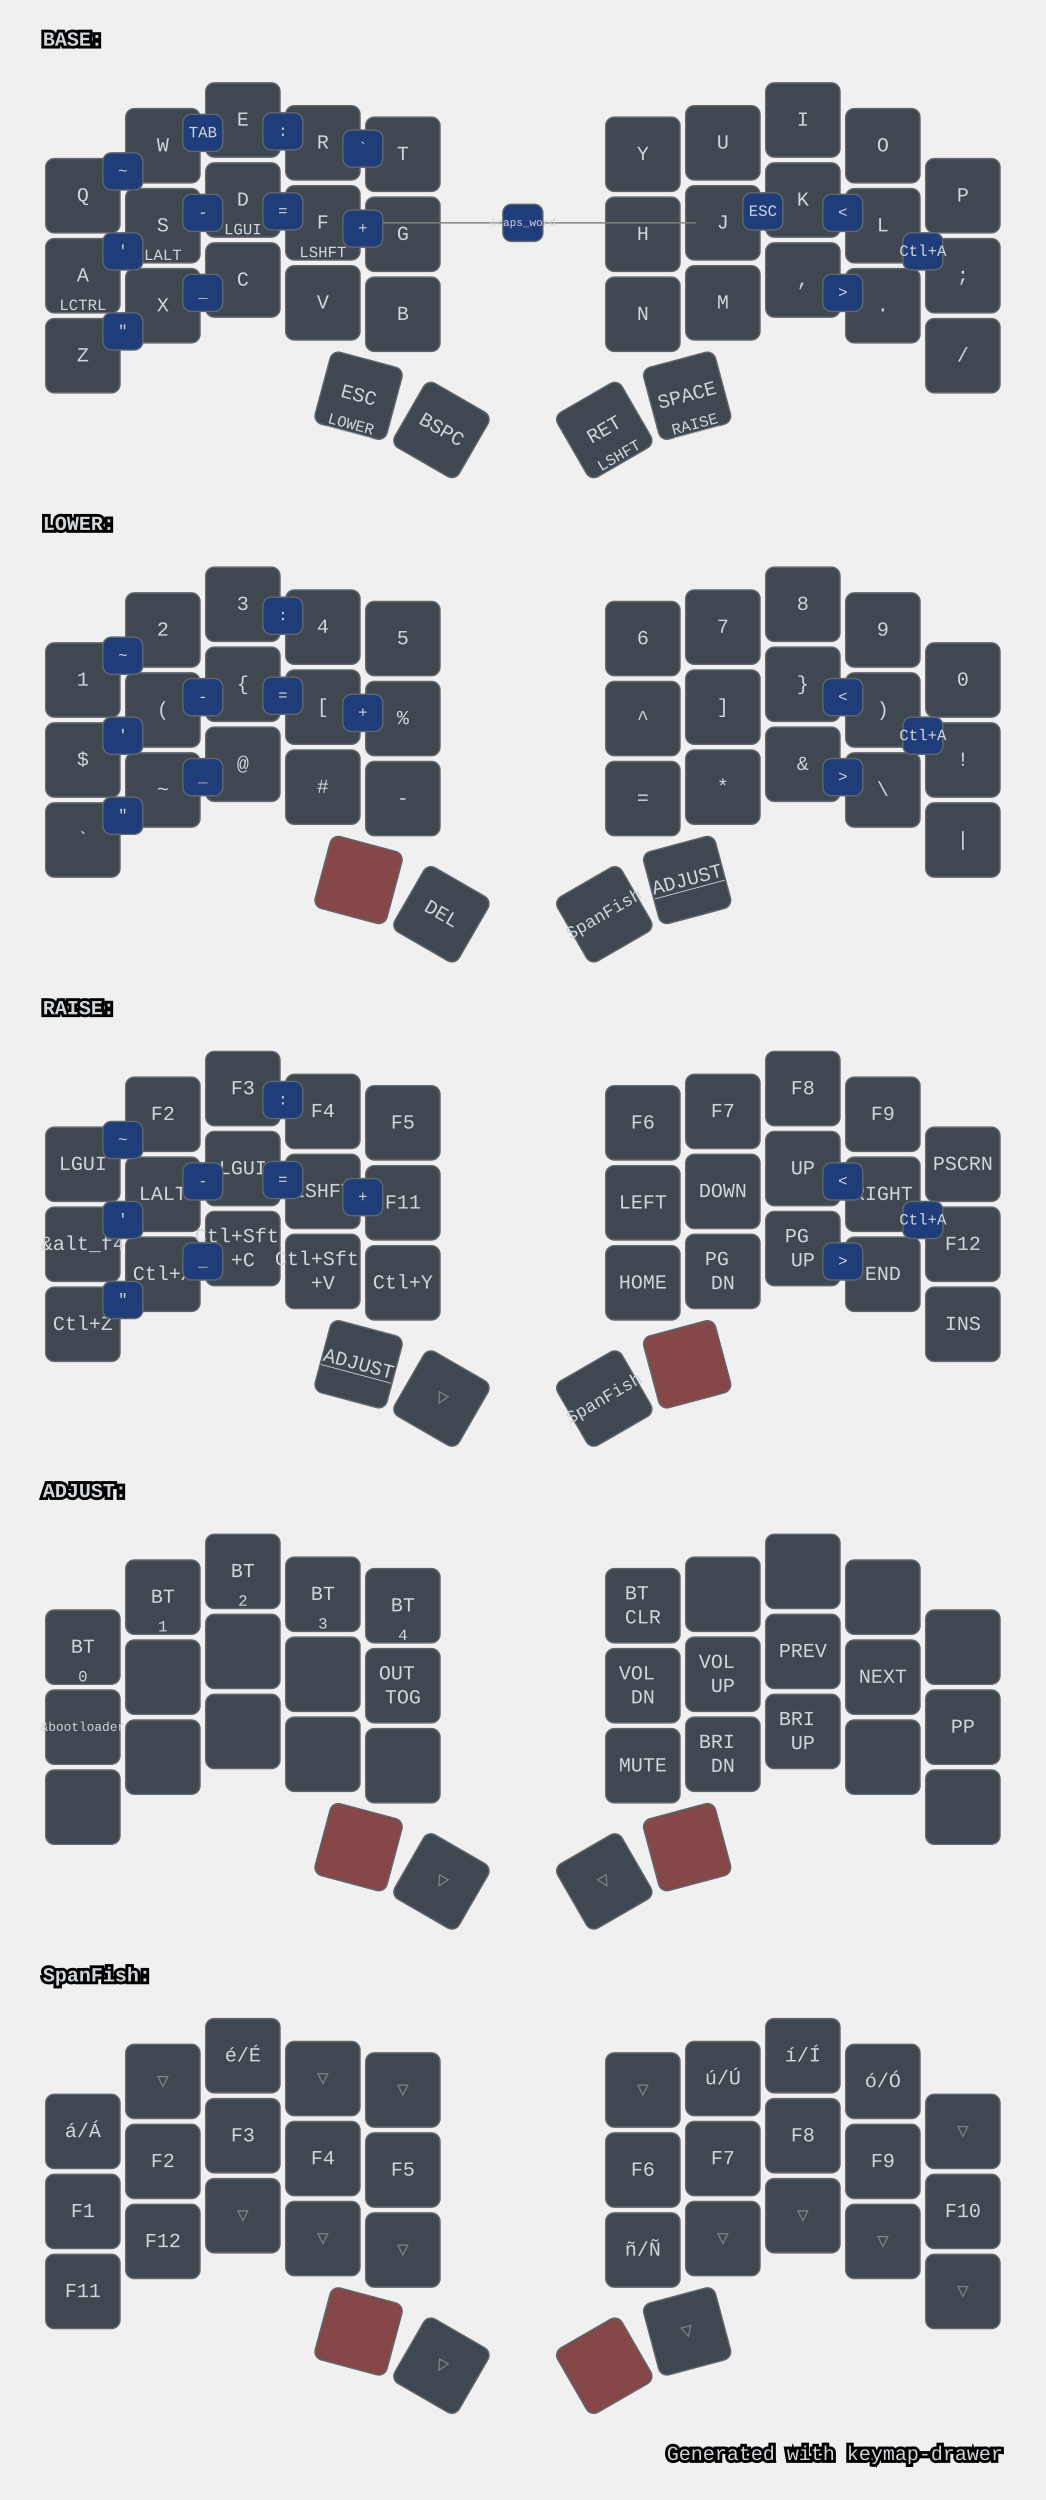
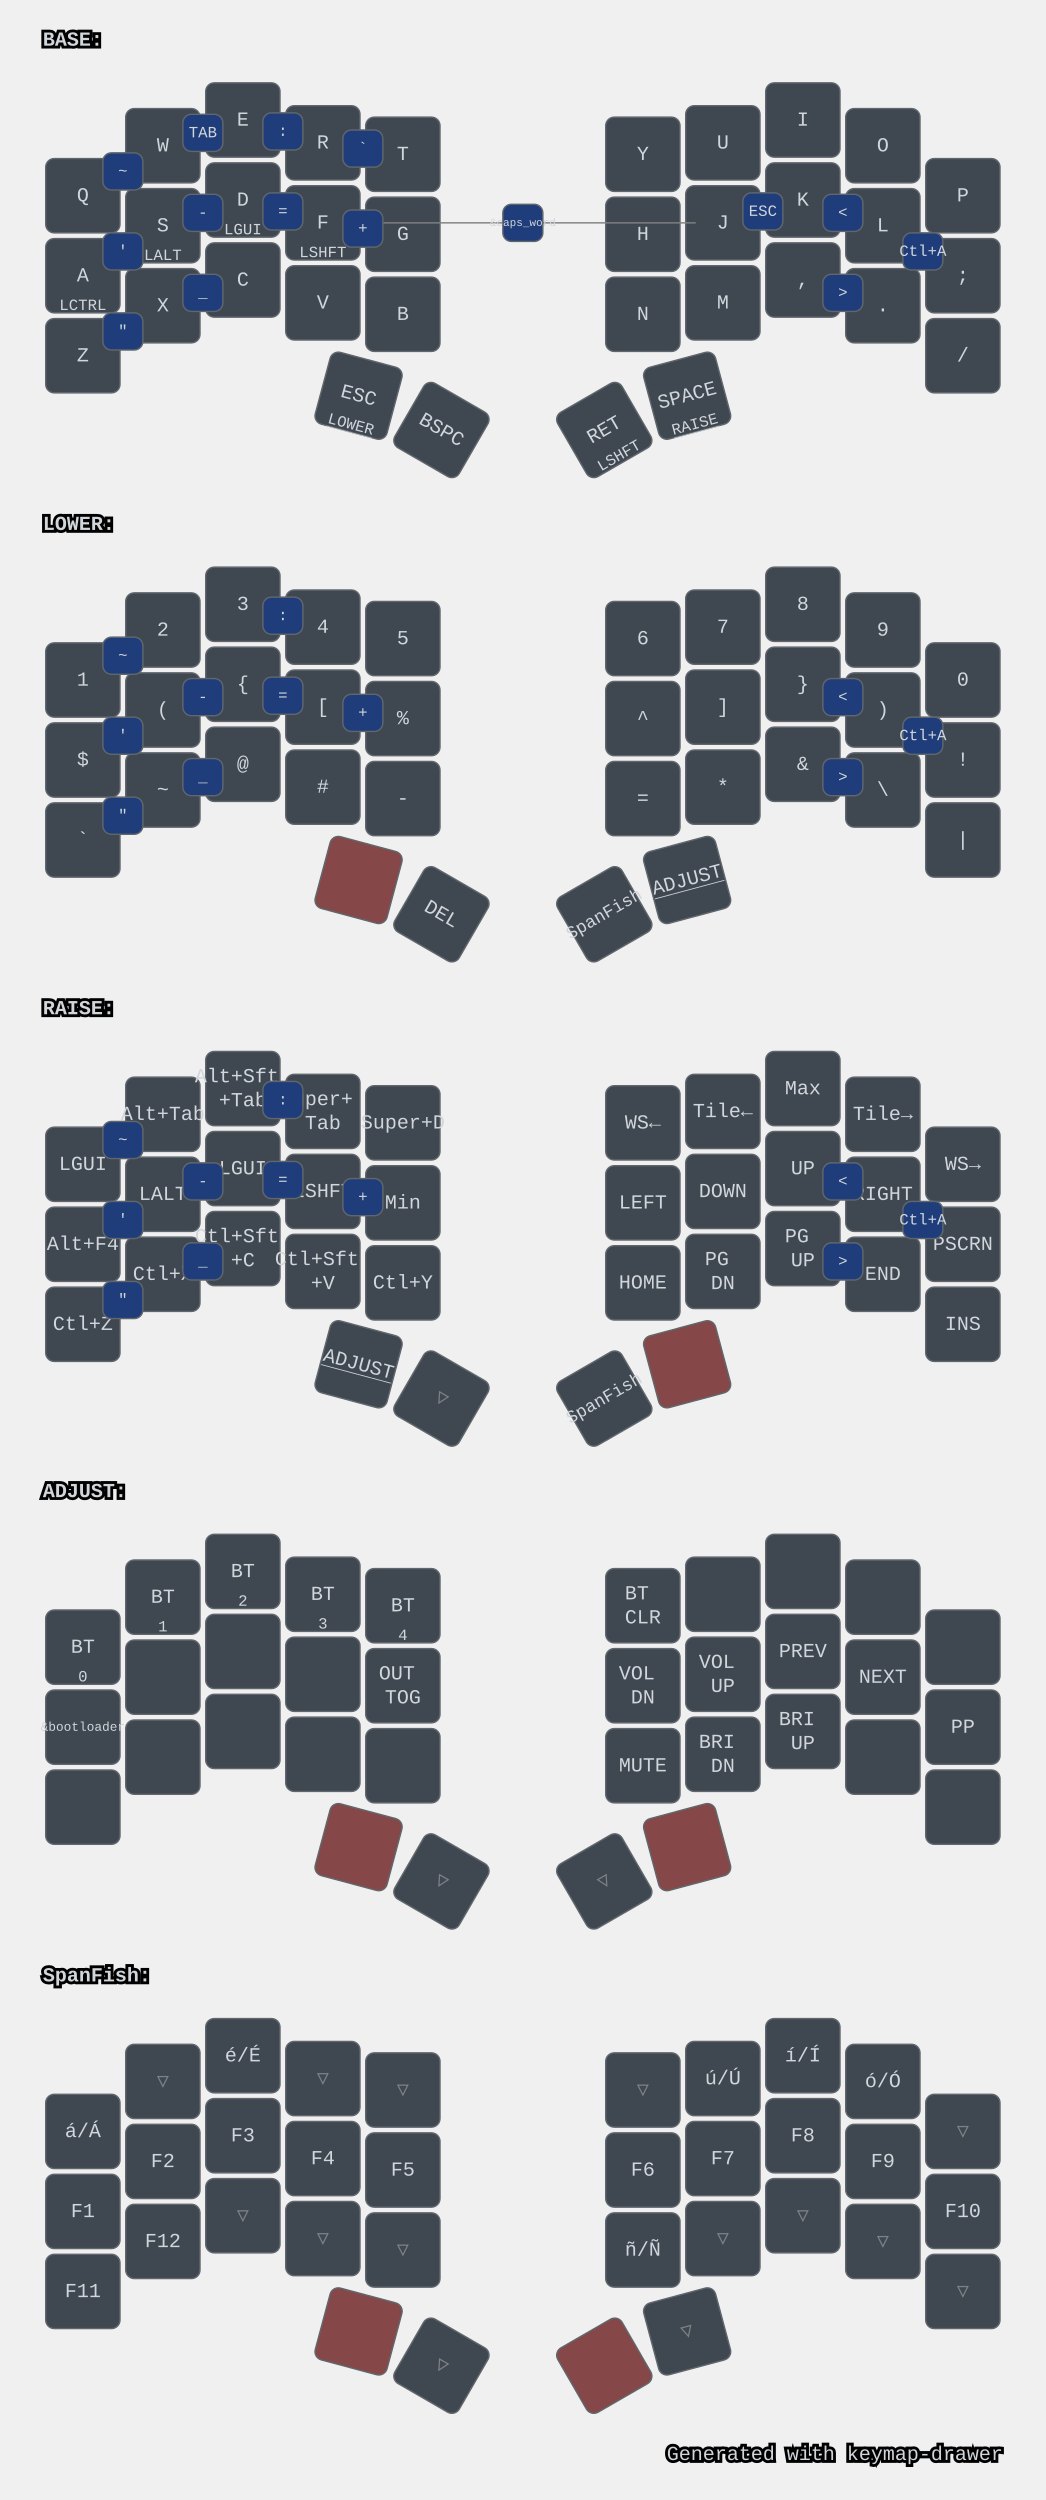
<svg xmlns="http://www.w3.org/2000/svg" width="732" height="1750" viewBox="0 0 732 1750" class="keymap">
  <style>/* inherit to force styles through use tags */
svg path {
    fill: inherit;
}

/* font and background color specifications */
svg.keymap {
    font-family: SFMono-Regular,Consolas,Liberation Mono,Menlo,monospace;
    font-size: 14px;
    font-kerning: normal;
    text-rendering: optimizeLegibility;
    fill: #24292e;
}

/* default key styling */
rect.key {
    fill: #f6f8fa;
}

rect.key, rect.combo {
    stroke: #c9cccf;
    stroke-width: 1;
}

/* default key side styling, only used is draw_key_sides is set */
rect.side {
    filter: brightness(90%);
}

/* color accent for combo boxes */
rect.combo, rect.combo-separate {
    fill: #cdf;
}

/* color accent for held keys */
rect.held, rect.combo.held {
    fill: #fdd;
}

/* color accent for ghost (optional) keys */
rect.ghost, rect.combo.ghost {
    stroke-dasharray: 4, 4;
    stroke-width: 2;
}

text {
    text-anchor: middle;
    dominant-baseline: middle;
}

/* styling for layer labels */
text.label {
    font-weight: bold;
    text-anchor: start;
    stroke: white;
    stroke-width: 4;
    paint-order: stroke;
}

/* styling for optional footer */
text.footer {
    text-anchor: end;
    dominant-baseline: auto;
    stroke: white;
    stroke-width: 4;
    paint-order: stroke;
}

/* styling for combo tap, and key non-tap label text */
text.combo, text.hold, text.shifted, text.left, text.right {
    font-size: 11px;
}

text.hold {
    text-anchor: middle;
    dominant-baseline: auto;
}

text.shifted {
    text-anchor: middle;
    dominant-baseline: hanging;
}

text.left {
    text-anchor: start;
}

text.right {
    text-anchor: end;
}

text.layer-activator {
    text-decoration: underline;
}

/* styling for hold/shifted label text in combo box */
text.combo.hold, text.combo.shifted, text.combo.left, text.combo.right {
    font-size: 8px;
}

/* lighter symbol for transparent keys */
text.trans {
    fill: #7b7e81;
}

/* styling for combo dendrons */
path.combo {
    stroke-width: 1;
    stroke: gray;
    fill: none;
}

/* Start Tabler Icons Cleanup */
/* cannot use height/width with glyphs */
.icon-tabler &gt; path {
    fill: inherit;
    stroke: inherit;
    stroke-width: 2;
}
/* hide tabler's default box */
.icon-tabler &gt; path[stroke="none"][fill="none"] {
    visibility: hidden;
}
/* End Tabler Icons Cleanup */

svg.keymap { fill: #d1d6db; }
rect.key { fill: #3f4750; }
rect.key, rect.combo { stroke: #60666c; }
rect.combo, rect.combo-separate { fill: #1f3d7a; }
rect.held, rect.combo.held { fill: #854747; }
text.label, text.footer { stroke: black; }
text.trans { fill: #7e8184; }
path.combo { stroke: #7f7f7f; }
</style>
  <g transform="translate(30, 0)" class="layer-BASE">
    <text x="0" y="28" class="label" id="BASE">BASE:</text>
    <g transform="translate(0, 56)">
      <g transform="translate(28, 81)" class="key keypos-0">
        <rect rx="6" ry="6" x="-26" y="-26" width="52" height="52" class="key" />
        <text x="0" y="0" class="key tap">Q</text>
      </g>
      <g transform="translate(84, 46)" class="key keypos-1">
        <rect rx="6" ry="6" x="-26" y="-26" width="52" height="52" class="key" />
        <text x="0" y="0" class="key tap">W</text>
      </g>
      <g transform="translate(140, 28)" class="key keypos-2">
        <rect rx="6" ry="6" x="-26" y="-26" width="52" height="52" class="key" />
        <text x="0" y="0" class="key tap">E</text>
      </g>
      <g transform="translate(196, 44)" class="key keypos-3">
        <rect rx="6" ry="6" x="-26" y="-26" width="52" height="52" class="key" />
        <text x="0" y="0" class="key tap">R</text>
      </g>
      <g transform="translate(252, 52)" class="key keypos-4">
        <rect rx="6" ry="6" x="-26" y="-26" width="52" height="52" class="key" />
        <text x="0" y="0" class="key tap">T</text>
      </g>
      <g transform="translate(420, 52)" class="key keypos-5">
        <rect rx="6" ry="6" x="-26" y="-26" width="52" height="52" class="key" />
        <text x="0" y="0" class="key tap">Y</text>
      </g>
      <g transform="translate(476, 44)" class="key keypos-6">
        <rect rx="6" ry="6" x="-26" y="-26" width="52" height="52" class="key" />
        <text x="0" y="0" class="key tap">U</text>
      </g>
      <g transform="translate(532, 28)" class="key keypos-7">
        <rect rx="6" ry="6" x="-26" y="-26" width="52" height="52" class="key" />
        <text x="0" y="0" class="key tap">I</text>
      </g>
      <g transform="translate(588, 46)" class="key keypos-8">
        <rect rx="6" ry="6" x="-26" y="-26" width="52" height="52" class="key" />
        <text x="0" y="0" class="key tap">O</text>
      </g>
      <g transform="translate(644, 81)" class="key keypos-9">
        <rect rx="6" ry="6" x="-26" y="-26" width="52" height="52" class="key" />
        <text x="0" y="0" class="key tap">P</text>
      </g>
      <g transform="translate(28, 137)" class="key keypos-10">
        <rect rx="6" ry="6" x="-26" y="-26" width="52" height="52" class="key" />
        <text x="0" y="0" class="key tap">A</text>
        <text x="0" y="24" class="key hold">LCTRL</text>
      </g>
      <g transform="translate(84, 102)" class="key keypos-11">
        <rect rx="6" ry="6" x="-26" y="-26" width="52" height="52" class="key" />
        <text x="0" y="0" class="key tap">S</text>
        <text x="0" y="24" class="key hold">LALT</text>
      </g>
      <g transform="translate(140, 84)" class="key keypos-12">
        <rect rx="6" ry="6" x="-26" y="-26" width="52" height="52" class="key" />
        <text x="0" y="0" class="key tap">D</text>
        <text x="0" y="24" class="key hold">LGUI</text>
      </g>
      <g transform="translate(196, 100)" class="key keypos-13">
        <rect rx="6" ry="6" x="-26" y="-26" width="52" height="52" class="key" />
        <text x="0" y="0" class="key tap">F</text>
        <text x="0" y="24" class="key hold">LSHFT</text>
      </g>
      <g transform="translate(252, 108)" class="key keypos-14">
        <rect rx="6" ry="6" x="-26" y="-26" width="52" height="52" class="key" />
        <text x="0" y="0" class="key tap">G</text>
      </g>
      <g transform="translate(420, 108)" class="key keypos-15">
        <rect rx="6" ry="6" x="-26" y="-26" width="52" height="52" class="key" />
        <text x="0" y="0" class="key tap">H</text>
      </g>
      <g transform="translate(476, 100)" class="key keypos-16">
        <rect rx="6" ry="6" x="-26" y="-26" width="52" height="52" class="key" />
        <text x="0" y="0" class="key tap">J</text>
      </g>
      <g transform="translate(532, 84)" class="key keypos-17">
        <rect rx="6" ry="6" x="-26" y="-26" width="52" height="52" class="key" />
        <text x="0" y="0" class="key tap">K</text>
      </g>
      <g transform="translate(588, 102)" class="key keypos-18">
        <rect rx="6" ry="6" x="-26" y="-26" width="52" height="52" class="key" />
        <text x="0" y="0" class="key tap">L</text>
      </g>
      <g transform="translate(644, 137)" class="key keypos-19">
        <rect rx="6" ry="6" x="-26" y="-26" width="52" height="52" class="key" />
        <text x="0" y="0" class="key tap">;</text>
      </g>
      <g transform="translate(28, 193)" class="key keypos-20">
        <rect rx="6" ry="6" x="-26" y="-26" width="52" height="52" class="key" />
        <text x="0" y="0" class="key tap">Z</text>
      </g>
      <g transform="translate(84, 158)" class="key keypos-21">
        <rect rx="6" ry="6" x="-26" y="-26" width="52" height="52" class="key" />
        <text x="0" y="0" class="key tap">X</text>
      </g>
      <g transform="translate(140, 140)" class="key keypos-22">
        <rect rx="6" ry="6" x="-26" y="-26" width="52" height="52" class="key" />
        <text x="0" y="0" class="key tap">C</text>
      </g>
      <g transform="translate(196, 156)" class="key keypos-23">
        <rect rx="6" ry="6" x="-26" y="-26" width="52" height="52" class="key" />
        <text x="0" y="0" class="key tap">V</text>
      </g>
      <g transform="translate(252, 164)" class="key keypos-24">
        <rect rx="6" ry="6" x="-26" y="-26" width="52" height="52" class="key" />
        <text x="0" y="0" class="key tap">B</text>
      </g>
      <g transform="translate(420, 164)" class="key keypos-25">
        <rect rx="6" ry="6" x="-26" y="-26" width="52" height="52" class="key" />
        <text x="0" y="0" class="key tap">N</text>
      </g>
      <g transform="translate(476, 156)" class="key keypos-26">
        <rect rx="6" ry="6" x="-26" y="-26" width="52" height="52" class="key" />
        <text x="0" y="0" class="key tap">M</text>
      </g>
      <g transform="translate(532, 140)" class="key keypos-27">
        <rect rx="6" ry="6" x="-26" y="-26" width="52" height="52" class="key" />
        <text x="0" y="0" class="key tap">,</text>
      </g>
      <g transform="translate(588, 158)" class="key keypos-28">
        <rect rx="6" ry="6" x="-26" y="-26" width="52" height="52" class="key" />
        <text x="0" y="0" class="key tap">.</text>
      </g>
      <g transform="translate(644, 193)" class="key keypos-29">
        <rect rx="6" ry="6" x="-26" y="-26" width="52" height="52" class="key" />
        <text x="0" y="0" class="key tap">/</text>
      </g>
      <g transform="translate(221, 221) rotate(15.0)" class="key keypos-30">
        <rect rx="6" ry="6" x="-26" y="-26" width="52" height="52" class="key" />
        <text x="0" y="0" class="key tap">ESC</text>
        <a href="#LOWER">
          <text x="0" y="24" class="key hold layer-activator">LOWER</text>
        </a>
      </g>
      <g transform="translate(279, 245) rotate(30.0)" class="key keypos-31">
        <rect rx="6" ry="6" x="-26" y="-26" width="52" height="52" class="key" />
        <text x="0" y="0" class="key tap">BSPC</text>
      </g>
      <g transform="translate(393, 245) rotate(-30.0)" class="key keypos-32">
        <rect rx="6" ry="6" x="-26" y="-26" width="52" height="52" class="key" />
        <text x="0" y="0" class="key tap">RET</text>
        <text x="0" y="24" class="key hold">LSHFT</text>
      </g>
      <g transform="translate(451, 221) rotate(-15.0)" class="key keypos-33">
        <rect rx="6" ry="6" x="-26" y="-26" width="52" height="52" class="key" />
        <text x="0" y="0" class="key tap">SPACE</text>
        <a href="#RAISE">
          <text x="0" y="24" class="key hold layer-activator">RAISE</text>
        </a>
      </g>
      <g class="combo combopos-0">
        <rect rx="6" ry="6" x="490" y="79" width="28" height="26" class="combo" />
        <text x="504" y="92" class="combo tap">ESC</text>
      </g>
      <g class="combo combopos-1">
        <rect rx="6" ry="6" x="98" y="24" width="28" height="26" class="combo" />
        <text x="112" y="37" class="combo tap">TAB</text>
      </g>
      <g class="combo combopos-2">
        <path d="M336,100 l-121,0" class="combo" />
        <path d="M336,100 l121,0" class="combo" />
        <rect rx="6" ry="6" x="322" y="87" width="28" height="26" class="combo" />
        <text x="336" y="100" class="combo tap">
          <tspan style="font-size: 70%">&amp;caps_word</tspan>
        </text>
      </g>
      <g class="combo combopos-3">
        <rect rx="6" ry="6" x="42" y="107" width="28" height="26" class="combo" />
        <text x="56" y="120" class="combo tap">'</text>
      </g>
      <g class="combo combopos-4">
        <rect rx="6" ry="6" x="42" y="163" width="28" height="26" class="combo" />
        <text x="56" y="176" class="combo tap">"</text>
      </g>
      <g class="combo combopos-5">
        <rect rx="6" ry="6" x="546" y="80" width="28" height="26" class="combo" />
        <text x="560" y="93" class="combo tap">&lt;</text>
      </g>
      <g class="combo combopos-6">
        <rect rx="6" ry="6" x="546" y="136" width="28" height="26" class="combo" />
        <text x="560" y="149" class="combo tap">&gt;</text>
      </g>
      <g class="combo combopos-7">
        <rect rx="6" ry="6" x="98" y="80" width="28" height="26" class="combo" />
        <text x="112" y="93" class="combo tap">-</text>
      </g>
      <g class="combo combopos-8">
        <rect rx="6" ry="6" x="98" y="136" width="28" height="26" class="combo" />
        <text x="112" y="149" class="combo tap">_</text>
      </g>
      <g class="combo combopos-9">
        <rect rx="6" ry="6" x="602" y="107" width="28" height="26" class="combo" />
        <text x="616" y="120" class="combo tap">Ctl+A</text>
      </g>
      <g class="combo combopos-10">
        <rect rx="6" ry="6" x="154" y="79" width="28" height="26" class="combo" />
        <text x="168" y="92" class="combo tap">=</text>
      </g>
      <g class="combo combopos-11">
        <rect rx="6" ry="6" x="210" y="91" width="28" height="26" class="combo" />
        <text x="224" y="104" class="combo tap">+</text>
      </g>
      <g class="combo combopos-12">
        <rect rx="6" ry="6" x="154" y="23" width="28" height="26" class="combo" />
        <text x="168" y="36" class="combo tap">:</text>
      </g>
      <g class="combo combopos-13">
        <rect rx="6" ry="6" x="42" y="51" width="28" height="26" class="combo" />
        <text x="56" y="64" class="combo tap">~</text>
      </g>
      <g class="combo combopos-14">
        <rect rx="6" ry="6" x="210" y="35" width="28" height="26" class="combo" />
        <text x="224" y="48" class="combo tap">`</text>
      </g>
    </g>
  </g>
  <g transform="translate(30, 339)" class="layer-LOWER">
    <text x="0" y="28" class="label" id="LOWER">LOWER:</text>
    <g transform="translate(0, 56)">
      <g transform="translate(28, 81)" class="key keypos-0">
        <rect rx="6" ry="6" x="-26" y="-26" width="52" height="52" class="key" />
        <text x="0" y="0" class="key tap">1</text>
      </g>
      <g transform="translate(84, 46)" class="key keypos-1">
        <rect rx="6" ry="6" x="-26" y="-26" width="52" height="52" class="key" />
        <text x="0" y="0" class="key tap">2</text>
      </g>
      <g transform="translate(140, 28)" class="key keypos-2">
        <rect rx="6" ry="6" x="-26" y="-26" width="52" height="52" class="key" />
        <text x="0" y="0" class="key tap">3</text>
      </g>
      <g transform="translate(196, 44)" class="key keypos-3">
        <rect rx="6" ry="6" x="-26" y="-26" width="52" height="52" class="key" />
        <text x="0" y="0" class="key tap">4</text>
      </g>
      <g transform="translate(252, 52)" class="key keypos-4">
        <rect rx="6" ry="6" x="-26" y="-26" width="52" height="52" class="key" />
        <text x="0" y="0" class="key tap">5</text>
      </g>
      <g transform="translate(420, 52)" class="key keypos-5">
        <rect rx="6" ry="6" x="-26" y="-26" width="52" height="52" class="key" />
        <text x="0" y="0" class="key tap">6</text>
      </g>
      <g transform="translate(476, 44)" class="key keypos-6">
        <rect rx="6" ry="6" x="-26" y="-26" width="52" height="52" class="key" />
        <text x="0" y="0" class="key tap">7</text>
      </g>
      <g transform="translate(532, 28)" class="key keypos-7">
        <rect rx="6" ry="6" x="-26" y="-26" width="52" height="52" class="key" />
        <text x="0" y="0" class="key tap">8</text>
      </g>
      <g transform="translate(588, 46)" class="key keypos-8">
        <rect rx="6" ry="6" x="-26" y="-26" width="52" height="52" class="key" />
        <text x="0" y="0" class="key tap">9</text>
      </g>
      <g transform="translate(644, 81)" class="key keypos-9">
        <rect rx="6" ry="6" x="-26" y="-26" width="52" height="52" class="key" />
        <text x="0" y="0" class="key tap">0</text>
      </g>
      <g transform="translate(28, 137)" class="key keypos-10">
        <rect rx="6" ry="6" x="-26" y="-26" width="52" height="52" class="key" />
        <text x="0" y="0" class="key tap">$</text>
      </g>
      <g transform="translate(84, 102)" class="key keypos-11">
        <rect rx="6" ry="6" x="-26" y="-26" width="52" height="52" class="key" />
        <text x="0" y="0" class="key tap">(</text>
      </g>
      <g transform="translate(140, 84)" class="key keypos-12">
        <rect rx="6" ry="6" x="-26" y="-26" width="52" height="52" class="key" />
        <text x="0" y="0" class="key tap">{</text>
      </g>
      <g transform="translate(196, 100)" class="key keypos-13">
        <rect rx="6" ry="6" x="-26" y="-26" width="52" height="52" class="key" />
        <text x="0" y="0" class="key tap">[</text>
      </g>
      <g transform="translate(252, 108)" class="key keypos-14">
        <rect rx="6" ry="6" x="-26" y="-26" width="52" height="52" class="key" />
        <text x="0" y="0" class="key tap">%</text>
      </g>
      <g transform="translate(420, 108)" class="key keypos-15">
        <rect rx="6" ry="6" x="-26" y="-26" width="52" height="52" class="key" />
        <text x="0" y="0" class="key tap">^</text>
      </g>
      <g transform="translate(476, 100)" class="key keypos-16">
        <rect rx="6" ry="6" x="-26" y="-26" width="52" height="52" class="key" />
        <text x="0" y="0" class="key tap">]</text>
      </g>
      <g transform="translate(532, 84)" class="key keypos-17">
        <rect rx="6" ry="6" x="-26" y="-26" width="52" height="52" class="key" />
        <text x="0" y="0" class="key tap">}</text>
      </g>
      <g transform="translate(588, 102)" class="key keypos-18">
        <rect rx="6" ry="6" x="-26" y="-26" width="52" height="52" class="key" />
        <text x="0" y="0" class="key tap">)</text>
      </g>
      <g transform="translate(644, 137)" class="key keypos-19">
        <rect rx="6" ry="6" x="-26" y="-26" width="52" height="52" class="key" />
        <text x="0" y="0" class="key tap">!</text>
      </g>
      <g transform="translate(28, 193)" class="key keypos-20">
        <rect rx="6" ry="6" x="-26" y="-26" width="52" height="52" class="key" />
        <text x="0" y="0" class="key tap">`</text>
      </g>
      <g transform="translate(84, 158)" class="key keypos-21">
        <rect rx="6" ry="6" x="-26" y="-26" width="52" height="52" class="key" />
        <text x="0" y="0" class="key tap">~</text>
      </g>
      <g transform="translate(140, 140)" class="key keypos-22">
        <rect rx="6" ry="6" x="-26" y="-26" width="52" height="52" class="key" />
        <text x="0" y="0" class="key tap">@</text>
      </g>
      <g transform="translate(196, 156)" class="key keypos-23">
        <rect rx="6" ry="6" x="-26" y="-26" width="52" height="52" class="key" />
        <text x="0" y="0" class="key tap">#</text>
      </g>
      <g transform="translate(252, 164)" class="key keypos-24">
        <rect rx="6" ry="6" x="-26" y="-26" width="52" height="52" class="key" />
        <text x="0" y="0" class="key tap">-</text>
      </g>
      <g transform="translate(420, 164)" class="key keypos-25">
        <rect rx="6" ry="6" x="-26" y="-26" width="52" height="52" class="key" />
        <text x="0" y="0" class="key tap">=</text>
      </g>
      <g transform="translate(476, 156)" class="key keypos-26">
        <rect rx="6" ry="6" x="-26" y="-26" width="52" height="52" class="key" />
        <text x="0" y="0" class="key tap">*</text>
      </g>
      <g transform="translate(532, 140)" class="key keypos-27">
        <rect rx="6" ry="6" x="-26" y="-26" width="52" height="52" class="key" />
        <text x="0" y="0" class="key tap">&amp;</text>
      </g>
      <g transform="translate(588, 158)" class="key keypos-28">
        <rect rx="6" ry="6" x="-26" y="-26" width="52" height="52" class="key" />
        <text x="0" y="0" class="key tap">\</text>
      </g>
      <g transform="translate(644, 193)" class="key keypos-29">
        <rect rx="6" ry="6" x="-26" y="-26" width="52" height="52" class="key" />
        <text x="0" y="0" class="key tap">|</text>
      </g>
      <g transform="translate(221, 221) rotate(15.0)" class="key held keypos-30">
        <rect rx="6" ry="6" x="-26" y="-26" width="52" height="52" class="key held" />
      </g>
      <g transform="translate(279, 245) rotate(30.0)" class="key keypos-31">
        <rect rx="6" ry="6" x="-26" y="-26" width="52" height="52" class="key" />
        <text x="0" y="0" class="key tap">DEL</text>
      </g>
      <g transform="translate(393, 245) rotate(-30.0)" class="key keypos-32">
        <rect rx="6" ry="6" x="-26" y="-26" width="52" height="52" class="key" />
        <a href="#SpanFish">
          <text x="0" y="0" class="key tap layer-activator">
            <tspan style="font-size: 88%">SpanFish</tspan>
          </text>
        </a>
      </g>
      <g transform="translate(451, 221) rotate(-15.0)" class="key keypos-33">
        <rect rx="6" ry="6" x="-26" y="-26" width="52" height="52" class="key" />
        <a href="#ADJUST">
          <text x="0" y="0" class="key tap layer-activator">ADJUST</text>
        </a>
      </g>
      <g class="combo combopos-0">
        <rect rx="6" ry="6" x="42" y="107" width="28" height="26" class="combo" />
        <text x="56" y="120" class="combo tap">'</text>
      </g>
      <g class="combo combopos-1">
        <rect rx="6" ry="6" x="42" y="163" width="28" height="26" class="combo" />
        <text x="56" y="176" class="combo tap">"</text>
      </g>
      <g class="combo combopos-2">
        <rect rx="6" ry="6" x="546" y="80" width="28" height="26" class="combo" />
        <text x="560" y="93" class="combo tap">&lt;</text>
      </g>
      <g class="combo combopos-3">
        <rect rx="6" ry="6" x="546" y="136" width="28" height="26" class="combo" />
        <text x="560" y="149" class="combo tap">&gt;</text>
      </g>
      <g class="combo combopos-4">
        <rect rx="6" ry="6" x="98" y="80" width="28" height="26" class="combo" />
        <text x="112" y="93" class="combo tap">-</text>
      </g>
      <g class="combo combopos-5">
        <rect rx="6" ry="6" x="98" y="136" width="28" height="26" class="combo" />
        <text x="112" y="149" class="combo tap">_</text>
      </g>
      <g class="combo combopos-6">
        <rect rx="6" ry="6" x="602" y="107" width="28" height="26" class="combo" />
        <text x="616" y="120" class="combo tap">Ctl+A</text>
      </g>
      <g class="combo combopos-7">
        <rect rx="6" ry="6" x="154" y="79" width="28" height="26" class="combo" />
        <text x="168" y="92" class="combo tap">=</text>
      </g>
      <g class="combo combopos-8">
        <rect rx="6" ry="6" x="210" y="91" width="28" height="26" class="combo" />
        <text x="224" y="104" class="combo tap">+</text>
      </g>
      <g class="combo combopos-9">
        <rect rx="6" ry="6" x="154" y="23" width="28" height="26" class="combo" />
        <text x="168" y="36" class="combo tap">:</text>
      </g>
      <g class="combo combopos-10">
        <rect rx="6" ry="6" x="42" y="51" width="28" height="26" class="combo" />
        <text x="56" y="64" class="combo tap">~</text>
      </g>
    </g>
  </g>
  <g transform="translate(30, 678)" class="layer-RAISE">
    <text x="0" y="28" class="label" id="RAISE">RAISE:</text>
    <g transform="translate(0, 56)">
      <g transform="translate(28, 81)" class="key keypos-0">
        <rect rx="6" ry="6" x="-26" y="-26" width="52" height="52" class="key" />
        <text x="0" y="0" class="key tap">LGUI</text>
      </g>
      <g transform="translate(84, 46)" class="key keypos-1">
        <rect rx="6" ry="6" x="-26" y="-26" width="52" height="52" class="key" />
-         <text x="0" y="0" class="key tap">F2</text>
+         <text x="0" y="0" class="key tap">Alt+Tab</text>
      </g>
      <g transform="translate(140, 28)" class="key keypos-2">
        <rect rx="6" ry="6" x="-26" y="-26" width="52" height="52" class="key" />
-         <text x="0" y="0" class="key tap">F3</text>
+         <text x="0" y="0" class="key tap">
+           <tspan x="0" dy="-0.6em">Alt+Sft</tspan>
+           <tspan x="0" dy="1.2em">+Tab</tspan>
+         </text>
      </g>
      <g transform="translate(196, 44)" class="key keypos-3">
        <rect rx="6" ry="6" x="-26" y="-26" width="52" height="52" class="key" />
-         <text x="0" y="0" class="key tap">F4</text>
+         <text x="0" y="0" class="key tap">
+           <tspan x="0" dy="-0.6em">Super+</tspan>
+           <tspan x="0" dy="1.2em">Tab</tspan>
+         </text>
      </g>
      <g transform="translate(252, 52)" class="key keypos-4">
        <rect rx="6" ry="6" x="-26" y="-26" width="52" height="52" class="key" />
-         <text x="0" y="0" class="key tap">F5</text>
+         <text x="0" y="0" class="key tap">Super+D</text>
      </g>
      <g transform="translate(420, 52)" class="key keypos-5">
        <rect rx="6" ry="6" x="-26" y="-26" width="52" height="52" class="key" />
-         <text x="0" y="0" class="key tap">F6</text>
+         <text x="0" y="0" class="key tap">WS←</text>
      </g>
      <g transform="translate(476, 44)" class="key keypos-6">
        <rect rx="6" ry="6" x="-26" y="-26" width="52" height="52" class="key" />
-         <text x="0" y="0" class="key tap">F7</text>
+         <text x="0" y="0" class="key tap">Tile←</text>
      </g>
      <g transform="translate(532, 28)" class="key keypos-7">
        <rect rx="6" ry="6" x="-26" y="-26" width="52" height="52" class="key" />
-         <text x="0" y="0" class="key tap">F8</text>
+         <text x="0" y="0" class="key tap">Max</text>
      </g>
      <g transform="translate(588, 46)" class="key keypos-8">
        <rect rx="6" ry="6" x="-26" y="-26" width="52" height="52" class="key" />
-         <text x="0" y="0" class="key tap">F9</text>
+         <text x="0" y="0" class="key tap">Tile→</text>
      </g>
      <g transform="translate(644, 81)" class="key keypos-9">
        <rect rx="6" ry="6" x="-26" y="-26" width="52" height="52" class="key" />
+         <text x="0" y="0" class="key tap">WS→</text>
+       </g>
+       <g transform="translate(28, 137)" class="key keypos-10">
+         <rect rx="6" ry="6" x="-26" y="-26" width="52" height="52" class="key" />
+         <text x="0" y="0" class="key tap">Alt+F4</text>
+       </g>
+       <g transform="translate(84, 102)" class="key keypos-11">
+         <rect rx="6" ry="6" x="-26" y="-26" width="52" height="52" class="key" />
+         <text x="0" y="0" class="key tap">LALT</text>
+       </g>
+       <g transform="translate(140, 84)" class="key keypos-12">
+         <rect rx="6" ry="6" x="-26" y="-26" width="52" height="52" class="key" />
+         <text x="0" y="0" class="key tap">LGUI</text>
+       </g>
+       <g transform="translate(196, 100)" class="key keypos-13">
+         <rect rx="6" ry="6" x="-26" y="-26" width="52" height="52" class="key" />
+         <text x="0" y="0" class="key tap">LSHFT</text>
+       </g>
+       <g transform="translate(252, 108)" class="key keypos-14">
+         <rect rx="6" ry="6" x="-26" y="-26" width="52" height="52" class="key" />
+         <text x="0" y="0" class="key tap">Min</text>
+       </g>
+       <g transform="translate(420, 108)" class="key keypos-15">
+         <rect rx="6" ry="6" x="-26" y="-26" width="52" height="52" class="key" />
+         <text x="0" y="0" class="key tap">LEFT</text>
+       </g>
+       <g transform="translate(476, 100)" class="key keypos-16">
+         <rect rx="6" ry="6" x="-26" y="-26" width="52" height="52" class="key" />
+         <text x="0" y="0" class="key tap">DOWN</text>
+       </g>
+       <g transform="translate(532, 84)" class="key keypos-17">
+         <rect rx="6" ry="6" x="-26" y="-26" width="52" height="52" class="key" />
+         <text x="0" y="0" class="key tap">UP</text>
+       </g>
+       <g transform="translate(588, 102)" class="key keypos-18">
+         <rect rx="6" ry="6" x="-26" y="-26" width="52" height="52" class="key" />
+         <text x="0" y="0" class="key tap">RIGHT</text>
+       </g>
+       <g transform="translate(644, 137)" class="key keypos-19">
+         <rect rx="6" ry="6" x="-26" y="-26" width="52" height="52" class="key" />
        <text x="0" y="0" class="key tap">PSCRN</text>
-       </g>
-       <g transform="translate(28, 137)" class="key keypos-10">
-         <rect rx="6" ry="6" x="-26" y="-26" width="52" height="52" class="key" />
-         <text x="0" y="0" class="key tap">&amp;alt_f4</text>
-       </g>
-       <g transform="translate(84, 102)" class="key keypos-11">
-         <rect rx="6" ry="6" x="-26" y="-26" width="52" height="52" class="key" />
-         <text x="0" y="0" class="key tap">LALT</text>
-       </g>
-       <g transform="translate(140, 84)" class="key keypos-12">
-         <rect rx="6" ry="6" x="-26" y="-26" width="52" height="52" class="key" />
-         <text x="0" y="0" class="key tap">LGUI</text>
-       </g>
-       <g transform="translate(196, 100)" class="key keypos-13">
-         <rect rx="6" ry="6" x="-26" y="-26" width="52" height="52" class="key" />
-         <text x="0" y="0" class="key tap">LSHFT</text>
-       </g>
-       <g transform="translate(252, 108)" class="key keypos-14">
-         <rect rx="6" ry="6" x="-26" y="-26" width="52" height="52" class="key" />
-         <text x="0" y="0" class="key tap">F11</text>
-       </g>
-       <g transform="translate(420, 108)" class="key keypos-15">
-         <rect rx="6" ry="6" x="-26" y="-26" width="52" height="52" class="key" />
-         <text x="0" y="0" class="key tap">LEFT</text>
-       </g>
-       <g transform="translate(476, 100)" class="key keypos-16">
-         <rect rx="6" ry="6" x="-26" y="-26" width="52" height="52" class="key" />
-         <text x="0" y="0" class="key tap">DOWN</text>
-       </g>
-       <g transform="translate(532, 84)" class="key keypos-17">
-         <rect rx="6" ry="6" x="-26" y="-26" width="52" height="52" class="key" />
-         <text x="0" y="0" class="key tap">UP</text>
-       </g>
-       <g transform="translate(588, 102)" class="key keypos-18">
-         <rect rx="6" ry="6" x="-26" y="-26" width="52" height="52" class="key" />
-         <text x="0" y="0" class="key tap">RIGHT</text>
-       </g>
-       <g transform="translate(644, 137)" class="key keypos-19">
-         <rect rx="6" ry="6" x="-26" y="-26" width="52" height="52" class="key" />
-         <text x="0" y="0" class="key tap">F12</text>
      </g>
      <g transform="translate(28, 193)" class="key keypos-20">
        <rect rx="6" ry="6" x="-26" y="-26" width="52" height="52" class="key" />
        <text x="0" y="0" class="key tap">Ctl+Z</text>
      </g>
      <g transform="translate(84, 158)" class="key keypos-21">
        <rect rx="6" ry="6" x="-26" y="-26" width="52" height="52" class="key" />
        <text x="0" y="0" class="key tap">Ctl+X</text>
      </g>
      <g transform="translate(140, 140)" class="key keypos-22">
        <rect rx="6" ry="6" x="-26" y="-26" width="52" height="52" class="key" />
        <text x="0" y="0" class="key tap">
          <tspan x="0" dy="-0.6em">Ctl+Sft</tspan>
          <tspan x="0" dy="1.2em">+C</tspan>
        </text>
      </g>
      <g transform="translate(196, 156)" class="key keypos-23">
        <rect rx="6" ry="6" x="-26" y="-26" width="52" height="52" class="key" />
        <text x="0" y="0" class="key tap">
          <tspan x="0" dy="-0.6em">Ctl+Sft</tspan>
          <tspan x="0" dy="1.2em">+V</tspan>
        </text>
      </g>
      <g transform="translate(252, 164)" class="key keypos-24">
        <rect rx="6" ry="6" x="-26" y="-26" width="52" height="52" class="key" />
        <text x="0" y="0" class="key tap">Ctl+Y</text>
      </g>
      <g transform="translate(420, 164)" class="key keypos-25">
        <rect rx="6" ry="6" x="-26" y="-26" width="52" height="52" class="key" />
        <text x="0" y="0" class="key tap">HOME</text>
      </g>
      <g transform="translate(476, 156)" class="key keypos-26">
        <rect rx="6" ry="6" x="-26" y="-26" width="52" height="52" class="key" />
        <text x="0" y="0" class="key tap">
          <tspan x="0" dy="-0.6em">PG</tspan>
          <tspan x="0" dy="1.2em">DN</tspan>
        </text>
      </g>
      <g transform="translate(532, 140)" class="key keypos-27">
        <rect rx="6" ry="6" x="-26" y="-26" width="52" height="52" class="key" />
        <text x="0" y="0" class="key tap">
          <tspan x="0" dy="-0.6em">PG</tspan>
          <tspan x="0" dy="1.2em">UP</tspan>
        </text>
      </g>
      <g transform="translate(588, 158)" class="key keypos-28">
        <rect rx="6" ry="6" x="-26" y="-26" width="52" height="52" class="key" />
        <text x="0" y="0" class="key tap">END</text>
      </g>
      <g transform="translate(644, 193)" class="key keypos-29">
        <rect rx="6" ry="6" x="-26" y="-26" width="52" height="52" class="key" />
        <text x="0" y="0" class="key tap">INS</text>
      </g>
      <g transform="translate(221, 221) rotate(15.0)" class="key keypos-30">
        <rect rx="6" ry="6" x="-26" y="-26" width="52" height="52" class="key" />
        <a href="#ADJUST">
          <text x="0" y="0" class="key tap layer-activator">ADJUST</text>
        </a>
      </g>
      <g transform="translate(279, 245) rotate(30.0)" class="key trans keypos-31">
        <rect rx="6" ry="6" x="-26" y="-26" width="52" height="52" class="key trans" />
        <text x="0" y="0" class="key trans tap">▽</text>
      </g>
      <g transform="translate(393, 245) rotate(-30.0)" class="key keypos-32">
        <rect rx="6" ry="6" x="-26" y="-26" width="52" height="52" class="key" />
        <a href="#SpanFish">
          <text x="0" y="0" class="key tap layer-activator">
            <tspan style="font-size: 88%">SpanFish</tspan>
          </text>
        </a>
      </g>
      <g transform="translate(451, 221) rotate(-15.0)" class="key held keypos-33">
        <rect rx="6" ry="6" x="-26" y="-26" width="52" height="52" class="key held" />
      </g>
      <g class="combo combopos-0">
        <rect rx="6" ry="6" x="42" y="107" width="28" height="26" class="combo" />
        <text x="56" y="120" class="combo tap">'</text>
      </g>
      <g class="combo combopos-1">
        <rect rx="6" ry="6" x="42" y="163" width="28" height="26" class="combo" />
        <text x="56" y="176" class="combo tap">"</text>
      </g>
      <g class="combo combopos-2">
        <rect rx="6" ry="6" x="546" y="80" width="28" height="26" class="combo" />
        <text x="560" y="93" class="combo tap">&lt;</text>
      </g>
      <g class="combo combopos-3">
        <rect rx="6" ry="6" x="546" y="136" width="28" height="26" class="combo" />
        <text x="560" y="149" class="combo tap">&gt;</text>
      </g>
      <g class="combo combopos-4">
        <rect rx="6" ry="6" x="98" y="80" width="28" height="26" class="combo" />
        <text x="112" y="93" class="combo tap">-</text>
      </g>
      <g class="combo combopos-5">
        <rect rx="6" ry="6" x="98" y="136" width="28" height="26" class="combo" />
        <text x="112" y="149" class="combo tap">_</text>
      </g>
      <g class="combo combopos-6">
        <rect rx="6" ry="6" x="602" y="107" width="28" height="26" class="combo" />
        <text x="616" y="120" class="combo tap">Ctl+A</text>
      </g>
      <g class="combo combopos-7">
        <rect rx="6" ry="6" x="154" y="79" width="28" height="26" class="combo" />
        <text x="168" y="92" class="combo tap">=</text>
      </g>
      <g class="combo combopos-8">
        <rect rx="6" ry="6" x="210" y="91" width="28" height="26" class="combo" />
        <text x="224" y="104" class="combo tap">+</text>
      </g>
      <g class="combo combopos-9">
        <rect rx="6" ry="6" x="154" y="23" width="28" height="26" class="combo" />
        <text x="168" y="36" class="combo tap">:</text>
      </g>
      <g class="combo combopos-10">
        <rect rx="6" ry="6" x="42" y="51" width="28" height="26" class="combo" />
        <text x="56" y="64" class="combo tap">~</text>
      </g>
    </g>
  </g>
  <g transform="translate(30, 1016)" class="layer-ADJUST">
    <text x="0" y="28" class="label" id="ADJUST">ADJUST:</text>
    <g transform="translate(0, 56)">
      <g transform="translate(28, 81)" class="key keypos-0">
        <rect rx="6" ry="6" x="-26" y="-26" width="52" height="52" class="key" />
        <text x="0" y="0" class="key tap">BT</text>
        <text x="0" y="24" class="key hold">0</text>
      </g>
      <g transform="translate(84, 46)" class="key keypos-1">
        <rect rx="6" ry="6" x="-26" y="-26" width="52" height="52" class="key" />
        <text x="0" y="0" class="key tap">BT</text>
        <text x="0" y="24" class="key hold">1</text>
      </g>
      <g transform="translate(140, 28)" class="key keypos-2">
        <rect rx="6" ry="6" x="-26" y="-26" width="52" height="52" class="key" />
        <text x="0" y="0" class="key tap">BT</text>
        <text x="0" y="24" class="key hold">2</text>
      </g>
      <g transform="translate(196, 44)" class="key keypos-3">
        <rect rx="6" ry="6" x="-26" y="-26" width="52" height="52" class="key" />
        <text x="0" y="0" class="key tap">BT</text>
        <text x="0" y="24" class="key hold">3</text>
      </g>
      <g transform="translate(252, 52)" class="key keypos-4">
        <rect rx="6" ry="6" x="-26" y="-26" width="52" height="52" class="key" />
        <text x="0" y="0" class="key tap">BT</text>
        <text x="0" y="24" class="key hold">4</text>
      </g>
      <g transform="translate(420, 52)" class="key keypos-5">
        <rect rx="6" ry="6" x="-26" y="-26" width="52" height="52" class="key" />
        <text x="0" y="0" class="key tap">
          <tspan x="0" dy="-0.6em">BT</tspan>
          <tspan x="0" dy="1.2em">CLR</tspan>
        </text>
      </g>
      <g transform="translate(476, 44)" class="key keypos-6">
        <rect rx="6" ry="6" x="-26" y="-26" width="52" height="52" class="key" />
      </g>
      <g transform="translate(532, 28)" class="key keypos-7">
        <rect rx="6" ry="6" x="-26" y="-26" width="52" height="52" class="key" />
      </g>
      <g transform="translate(588, 46)" class="key keypos-8">
        <rect rx="6" ry="6" x="-26" y="-26" width="52" height="52" class="key" />
      </g>
      <g transform="translate(644, 81)" class="key keypos-9">
        <rect rx="6" ry="6" x="-26" y="-26" width="52" height="52" class="key" />
      </g>
      <g transform="translate(28, 137)" class="key keypos-10">
        <rect rx="6" ry="6" x="-26" y="-26" width="52" height="52" class="key" />
        <text x="0" y="0" class="key tap">
          <tspan style="font-size: 64%">&amp;bootloader</tspan>
        </text>
      </g>
      <g transform="translate(84, 102)" class="key keypos-11">
        <rect rx="6" ry="6" x="-26" y="-26" width="52" height="52" class="key" />
      </g>
      <g transform="translate(140, 84)" class="key keypos-12">
        <rect rx="6" ry="6" x="-26" y="-26" width="52" height="52" class="key" />
      </g>
      <g transform="translate(196, 100)" class="key keypos-13">
        <rect rx="6" ry="6" x="-26" y="-26" width="52" height="52" class="key" />
      </g>
      <g transform="translate(252, 108)" class="key keypos-14">
        <rect rx="6" ry="6" x="-26" y="-26" width="52" height="52" class="key" />
        <text x="0" y="0" class="key tap">
          <tspan x="0" dy="-0.6em">OUT</tspan>
          <tspan x="0" dy="1.2em">TOG</tspan>
        </text>
      </g>
      <g transform="translate(420, 108)" class="key keypos-15">
        <rect rx="6" ry="6" x="-26" y="-26" width="52" height="52" class="key" />
        <text x="0" y="0" class="key tap">
          <tspan x="0" dy="-0.6em">VOL</tspan>
          <tspan x="0" dy="1.2em">DN</tspan>
        </text>
      </g>
      <g transform="translate(476, 100)" class="key keypos-16">
        <rect rx="6" ry="6" x="-26" y="-26" width="52" height="52" class="key" />
        <text x="0" y="0" class="key tap">
          <tspan x="0" dy="-0.6em">VOL</tspan>
          <tspan x="0" dy="1.2em">UP</tspan>
        </text>
      </g>
      <g transform="translate(532, 84)" class="key keypos-17">
        <rect rx="6" ry="6" x="-26" y="-26" width="52" height="52" class="key" />
        <text x="0" y="0" class="key tap">PREV</text>
      </g>
      <g transform="translate(588, 102)" class="key keypos-18">
        <rect rx="6" ry="6" x="-26" y="-26" width="52" height="52" class="key" />
        <text x="0" y="0" class="key tap">NEXT</text>
      </g>
      <g transform="translate(644, 137)" class="key keypos-19">
        <rect rx="6" ry="6" x="-26" y="-26" width="52" height="52" class="key" />
        <text x="0" y="0" class="key tap">PP</text>
      </g>
      <g transform="translate(28, 193)" class="key keypos-20">
        <rect rx="6" ry="6" x="-26" y="-26" width="52" height="52" class="key" />
      </g>
      <g transform="translate(84, 158)" class="key keypos-21">
        <rect rx="6" ry="6" x="-26" y="-26" width="52" height="52" class="key" />
      </g>
      <g transform="translate(140, 140)" class="key keypos-22">
        <rect rx="6" ry="6" x="-26" y="-26" width="52" height="52" class="key" />
      </g>
      <g transform="translate(196, 156)" class="key keypos-23">
        <rect rx="6" ry="6" x="-26" y="-26" width="52" height="52" class="key" />
      </g>
      <g transform="translate(252, 164)" class="key keypos-24">
        <rect rx="6" ry="6" x="-26" y="-26" width="52" height="52" class="key" />
      </g>
      <g transform="translate(420, 164)" class="key keypos-25">
        <rect rx="6" ry="6" x="-26" y="-26" width="52" height="52" class="key" />
        <text x="0" y="0" class="key tap">MUTE</text>
      </g>
      <g transform="translate(476, 156)" class="key keypos-26">
        <rect rx="6" ry="6" x="-26" y="-26" width="52" height="52" class="key" />
        <text x="0" y="0" class="key tap">
          <tspan x="0" dy="-0.6em">BRI</tspan>
          <tspan x="0" dy="1.2em">DN</tspan>
        </text>
      </g>
      <g transform="translate(532, 140)" class="key keypos-27">
        <rect rx="6" ry="6" x="-26" y="-26" width="52" height="52" class="key" />
        <text x="0" y="0" class="key tap">
          <tspan x="0" dy="-0.6em">BRI</tspan>
          <tspan x="0" dy="1.2em">UP</tspan>
        </text>
      </g>
      <g transform="translate(588, 158)" class="key keypos-28">
        <rect rx="6" ry="6" x="-26" y="-26" width="52" height="52" class="key" />
      </g>
      <g transform="translate(644, 193)" class="key keypos-29">
        <rect rx="6" ry="6" x="-26" y="-26" width="52" height="52" class="key" />
      </g>
      <g transform="translate(221, 221) rotate(15.0)" class="key held keypos-30">
        <rect rx="6" ry="6" x="-26" y="-26" width="52" height="52" class="key held" />
      </g>
      <g transform="translate(279, 245) rotate(30.0)" class="key trans keypos-31">
        <rect rx="6" ry="6" x="-26" y="-26" width="52" height="52" class="key trans" />
        <text x="0" y="0" class="key trans tap">▽</text>
      </g>
      <g transform="translate(393, 245) rotate(-30.0)" class="key trans keypos-32">
        <rect rx="6" ry="6" x="-26" y="-26" width="52" height="52" class="key trans" />
        <text x="0" y="0" class="key trans tap">▽</text>
      </g>
      <g transform="translate(451, 221) rotate(-15.0)" class="key held keypos-33">
        <rect rx="6" ry="6" x="-26" y="-26" width="52" height="52" class="key held" />
      </g>
    </g>
  </g>
  <g transform="translate(30, 1355)" class="layer-SpanFish">
    <text x="0" y="28" class="label" id="SpanFish">SpanFish:</text>
    <g transform="translate(0, 56)">
      <g transform="translate(28, 81)" class="key keypos-0">
        <rect rx="6" ry="6" x="-26" y="-26" width="52" height="52" class="key" />
        <text x="0" y="0" class="key tap">á/Á</text>
      </g>
      <g transform="translate(84, 46)" class="key trans keypos-1">
        <rect rx="6" ry="6" x="-26" y="-26" width="52" height="52" class="key trans" />
        <text x="0" y="0" class="key trans tap">▽</text>
      </g>
      <g transform="translate(140, 28)" class="key keypos-2">
        <rect rx="6" ry="6" x="-26" y="-26" width="52" height="52" class="key" />
        <text x="0" y="0" class="key tap">é/É</text>
      </g>
      <g transform="translate(196, 44)" class="key trans keypos-3">
        <rect rx="6" ry="6" x="-26" y="-26" width="52" height="52" class="key trans" />
        <text x="0" y="0" class="key trans tap">▽</text>
      </g>
      <g transform="translate(252, 52)" class="key trans keypos-4">
        <rect rx="6" ry="6" x="-26" y="-26" width="52" height="52" class="key trans" />
        <text x="0" y="0" class="key trans tap">▽</text>
      </g>
      <g transform="translate(420, 52)" class="key trans keypos-5">
        <rect rx="6" ry="6" x="-26" y="-26" width="52" height="52" class="key trans" />
        <text x="0" y="0" class="key trans tap">▽</text>
      </g>
      <g transform="translate(476, 44)" class="key keypos-6">
        <rect rx="6" ry="6" x="-26" y="-26" width="52" height="52" class="key" />
        <text x="0" y="0" class="key tap">ú/Ú</text>
      </g>
      <g transform="translate(532, 28)" class="key keypos-7">
        <rect rx="6" ry="6" x="-26" y="-26" width="52" height="52" class="key" />
        <text x="0" y="0" class="key tap">í/Í</text>
      </g>
      <g transform="translate(588, 46)" class="key keypos-8">
        <rect rx="6" ry="6" x="-26" y="-26" width="52" height="52" class="key" />
        <text x="0" y="0" class="key tap">ó/Ó</text>
      </g>
      <g transform="translate(644, 81)" class="key trans keypos-9">
        <rect rx="6" ry="6" x="-26" y="-26" width="52" height="52" class="key trans" />
        <text x="0" y="0" class="key trans tap">▽</text>
      </g>
      <g transform="translate(28, 137)" class="key keypos-10">
        <rect rx="6" ry="6" x="-26" y="-26" width="52" height="52" class="key" />
        <text x="0" y="0" class="key tap">F1</text>
      </g>
      <g transform="translate(84, 102)" class="key keypos-11">
        <rect rx="6" ry="6" x="-26" y="-26" width="52" height="52" class="key" />
        <text x="0" y="0" class="key tap">F2</text>
      </g>
      <g transform="translate(140, 84)" class="key keypos-12">
        <rect rx="6" ry="6" x="-26" y="-26" width="52" height="52" class="key" />
        <text x="0" y="0" class="key tap">F3</text>
      </g>
      <g transform="translate(196, 100)" class="key keypos-13">
        <rect rx="6" ry="6" x="-26" y="-26" width="52" height="52" class="key" />
        <text x="0" y="0" class="key tap">F4</text>
      </g>
      <g transform="translate(252, 108)" class="key keypos-14">
        <rect rx="6" ry="6" x="-26" y="-26" width="52" height="52" class="key" />
        <text x="0" y="0" class="key tap">F5</text>
      </g>
      <g transform="translate(420, 108)" class="key keypos-15">
        <rect rx="6" ry="6" x="-26" y="-26" width="52" height="52" class="key" />
        <text x="0" y="0" class="key tap">F6</text>
      </g>
      <g transform="translate(476, 100)" class="key keypos-16">
        <rect rx="6" ry="6" x="-26" y="-26" width="52" height="52" class="key" />
        <text x="0" y="0" class="key tap">F7</text>
      </g>
      <g transform="translate(532, 84)" class="key keypos-17">
        <rect rx="6" ry="6" x="-26" y="-26" width="52" height="52" class="key" />
        <text x="0" y="0" class="key tap">F8</text>
      </g>
      <g transform="translate(588, 102)" class="key keypos-18">
        <rect rx="6" ry="6" x="-26" y="-26" width="52" height="52" class="key" />
        <text x="0" y="0" class="key tap">F9</text>
      </g>
      <g transform="translate(644, 137)" class="key keypos-19">
        <rect rx="6" ry="6" x="-26" y="-26" width="52" height="52" class="key" />
        <text x="0" y="0" class="key tap">F10</text>
      </g>
      <g transform="translate(28, 193)" class="key keypos-20">
        <rect rx="6" ry="6" x="-26" y="-26" width="52" height="52" class="key" />
        <text x="0" y="0" class="key tap">F11</text>
      </g>
      <g transform="translate(84, 158)" class="key keypos-21">
        <rect rx="6" ry="6" x="-26" y="-26" width="52" height="52" class="key" />
        <text x="0" y="0" class="key tap">F12</text>
      </g>
      <g transform="translate(140, 140)" class="key trans keypos-22">
        <rect rx="6" ry="6" x="-26" y="-26" width="52" height="52" class="key trans" />
        <text x="0" y="0" class="key trans tap">▽</text>
      </g>
      <g transform="translate(196, 156)" class="key trans keypos-23">
        <rect rx="6" ry="6" x="-26" y="-26" width="52" height="52" class="key trans" />
        <text x="0" y="0" class="key trans tap">▽</text>
      </g>
      <g transform="translate(252, 164)" class="key trans keypos-24">
        <rect rx="6" ry="6" x="-26" y="-26" width="52" height="52" class="key trans" />
        <text x="0" y="0" class="key trans tap">▽</text>
      </g>
      <g transform="translate(420, 164)" class="key keypos-25">
        <rect rx="6" ry="6" x="-26" y="-26" width="52" height="52" class="key" />
        <text x="0" y="0" class="key tap">ñ/Ñ</text>
      </g>
      <g transform="translate(476, 156)" class="key trans keypos-26">
        <rect rx="6" ry="6" x="-26" y="-26" width="52" height="52" class="key trans" />
        <text x="0" y="0" class="key trans tap">▽</text>
      </g>
      <g transform="translate(532, 140)" class="key trans keypos-27">
        <rect rx="6" ry="6" x="-26" y="-26" width="52" height="52" class="key trans" />
        <text x="0" y="0" class="key trans tap">▽</text>
      </g>
      <g transform="translate(588, 158)" class="key trans keypos-28">
        <rect rx="6" ry="6" x="-26" y="-26" width="52" height="52" class="key trans" />
        <text x="0" y="0" class="key trans tap">▽</text>
      </g>
      <g transform="translate(644, 193)" class="key trans keypos-29">
        <rect rx="6" ry="6" x="-26" y="-26" width="52" height="52" class="key trans" />
        <text x="0" y="0" class="key trans tap">▽</text>
      </g>
      <g transform="translate(221, 221) rotate(15.0)" class="key held keypos-30">
        <rect rx="6" ry="6" x="-26" y="-26" width="52" height="52" class="key held" />
      </g>
      <g transform="translate(279, 245) rotate(30.0)" class="key trans keypos-31">
        <rect rx="6" ry="6" x="-26" y="-26" width="52" height="52" class="key trans" />
        <text x="0" y="0" class="key trans tap">▽</text>
      </g>
      <g transform="translate(393, 245) rotate(-30.0)" class="key held keypos-32">
        <rect rx="6" ry="6" x="-26" y="-26" width="52" height="52" class="key held" />
      </g>
      <g transform="translate(451, 221) rotate(-15.0)" class="key trans keypos-33">
        <rect rx="6" ry="6" x="-26" y="-26" width="52" height="52" class="key trans" />
        <text x="0" y="0" class="key trans tap">▽</text>
      </g>
    </g>
  </g>
  <text x="702.0" y="1722.0" class="footer">Generated with keymap-drawer</text>
</svg>
